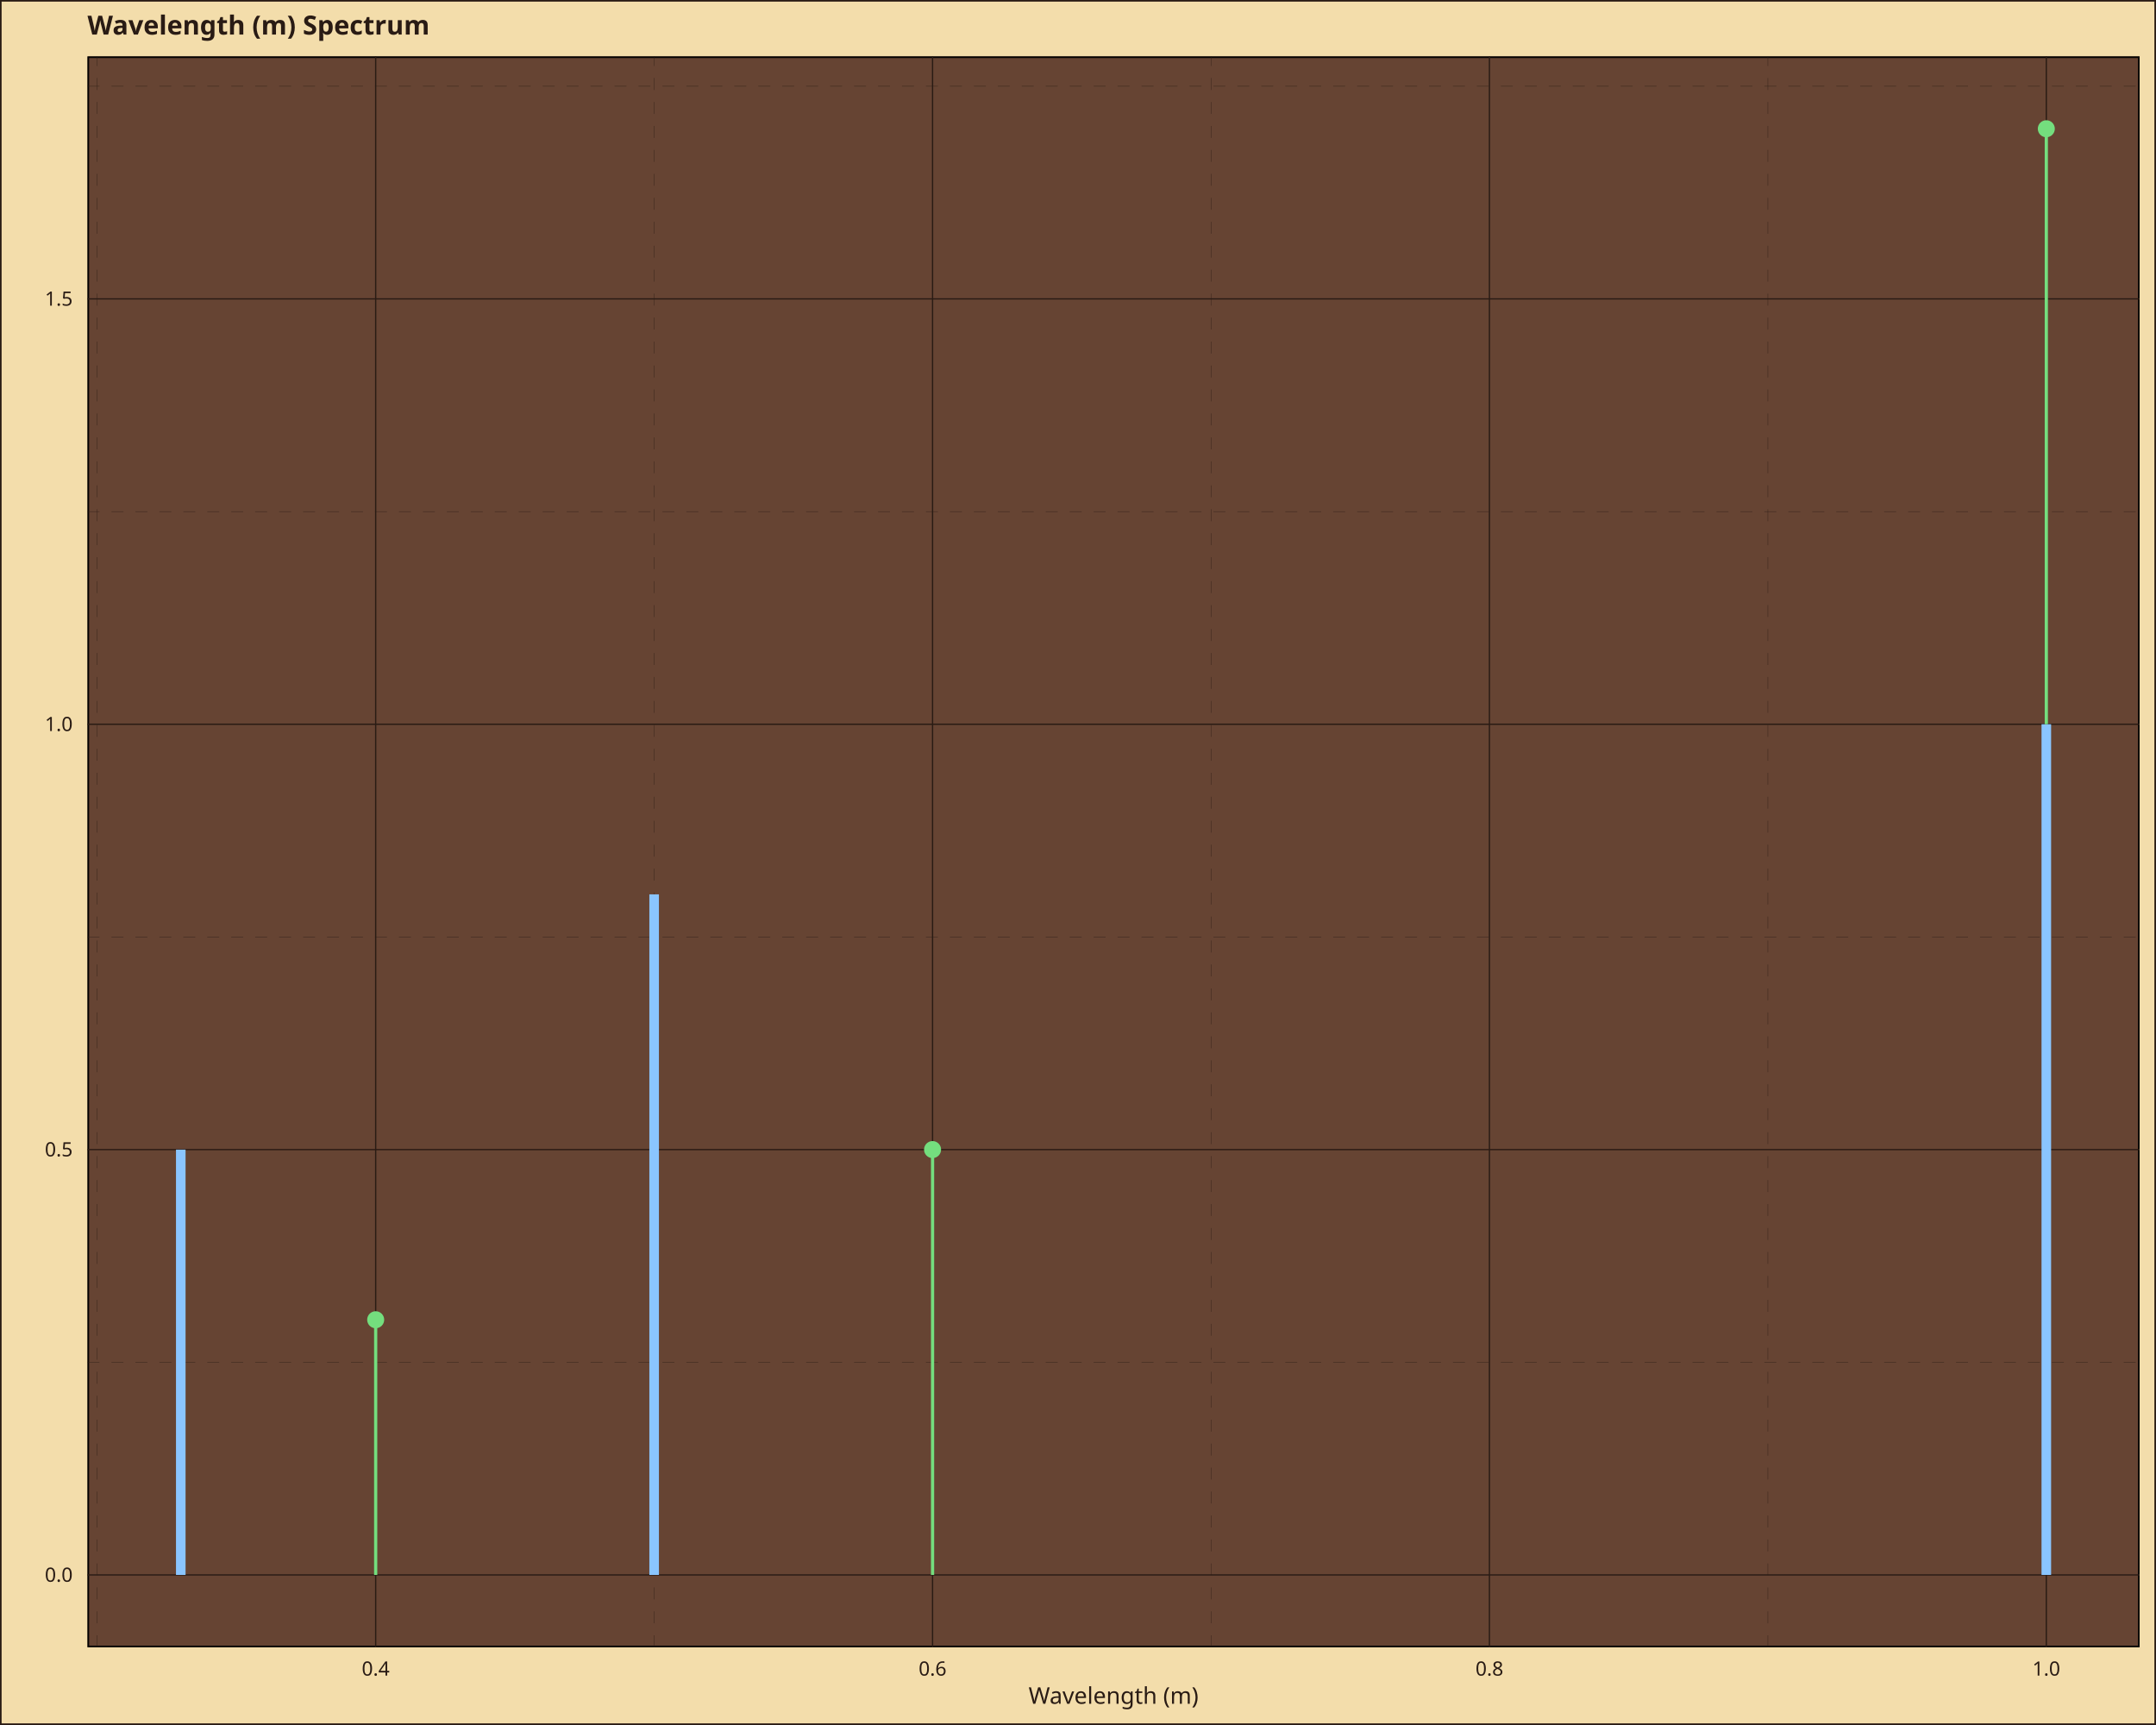
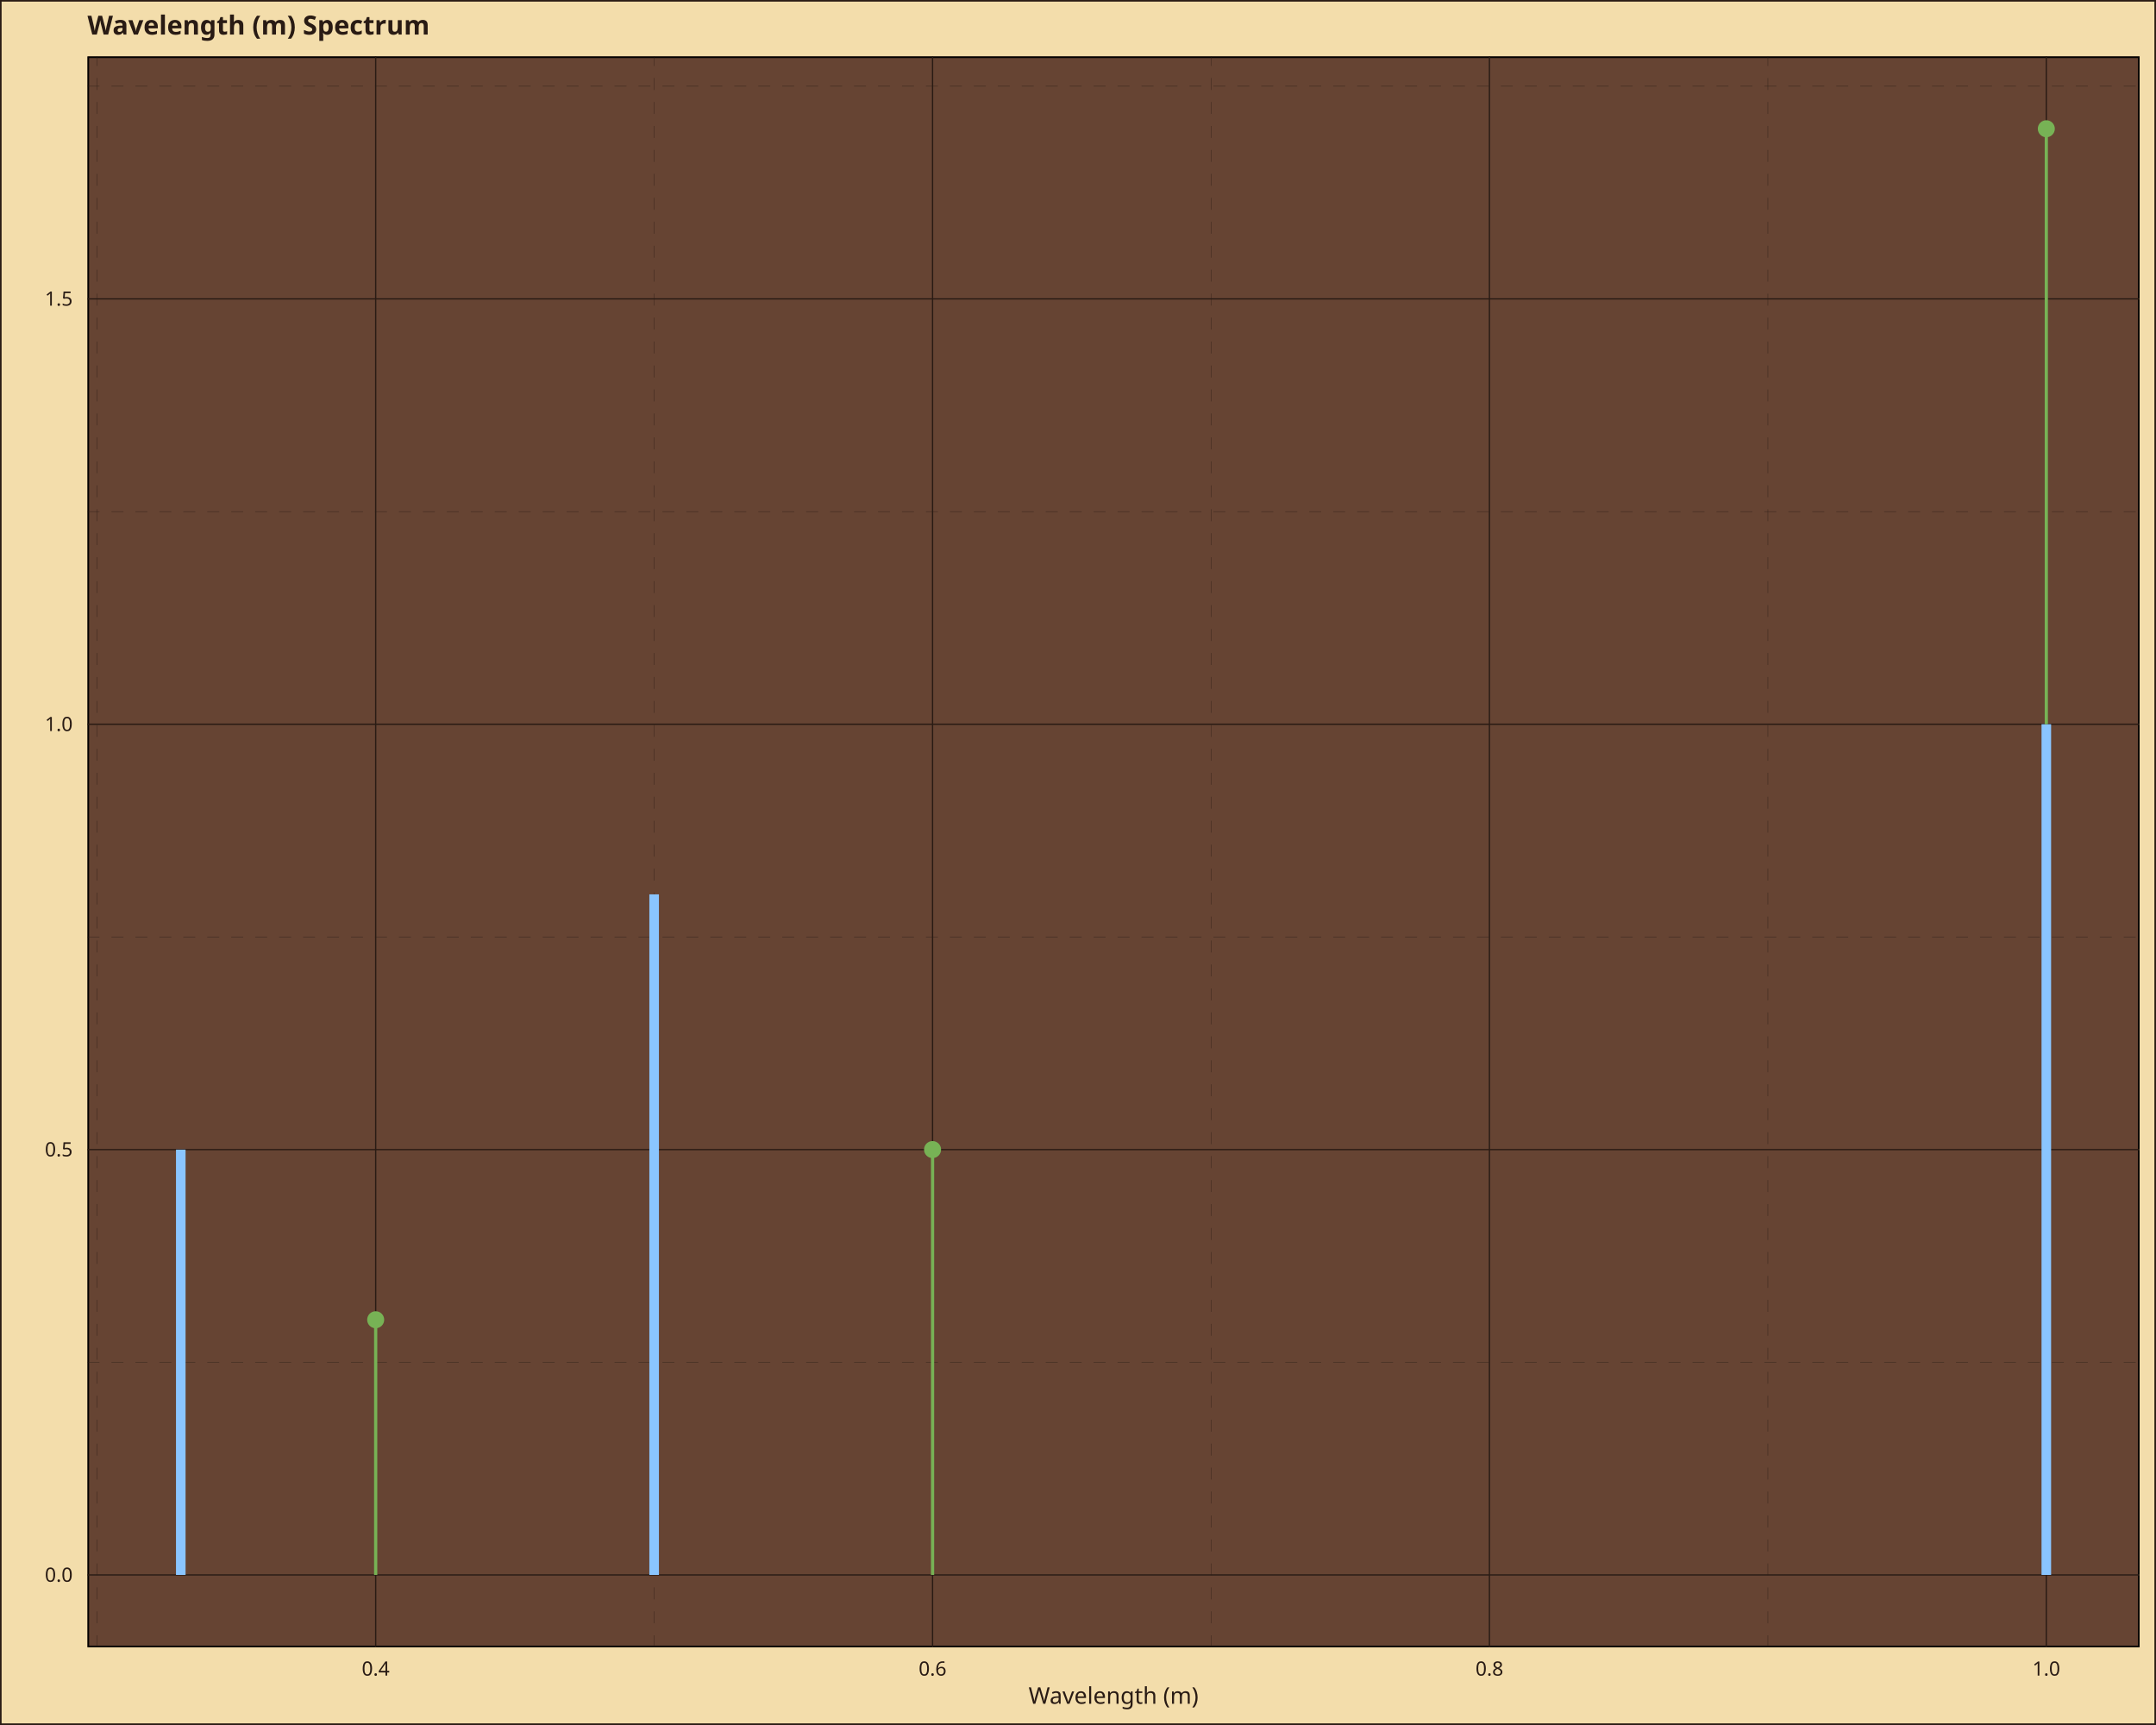
<svg xmlns="http://www.w3.org/2000/svg" class="svglite" data-engine-version="2.0" width="720.00pt" height="576.00pt" viewBox="0 0 720.00 576.00">
  <defs>
    <style type="text/css">
    .svglite line, .svglite polyline, .svglite polygon, .svglite path, .svglite rect, .svglite circle {
      fill: none;
      stroke: #000000;
      stroke-linecap: round;
      stroke-linejoin: round;
      stroke-miterlimit: 10.00;
    }
  </style>
  </defs>
  <rect width="100%" height="100%" style="stroke: none; fill: #FFFFFF;" />
  <defs>
    <clipPath id="cpMC4wMHw3MjAuMDB8MC4wMHw1NzYuMDA=">
      <rect x="0.00" y="0.00" width="720.00" height="576.00" />
    </clipPath>
  </defs>
  <g clip-path="url(#cpMC4wMHw3MjAuMDB8MC4wMHw1NzYuMDA=)">
    <rect x="0" y="0.00" width="720.00" height="576.00" style="stroke-width: 1.07; stroke: #291B14; fill: #F3DDAB;" />
  </g>
  <defs>
    <clipPath id="cpMjkuMjJ8NzE0LjUyfDE4Ljg0fDU1MC4wNA==">
      <rect x="29.22" y="18.84" width="685.30" height="531.20" />
    </clipPath>
  </defs>
  <g clip-path="url(#cpMjkuMjJ8NzE0LjUyfDE4Ljg0fDU1MC4wNA==)">
    <rect x="29.22" y="18.84" width="685.30" height="531.20" style="stroke-width: 1.07; fill: #664433;" />
    <polyline points="29.22,454.88 714.52,454.88 " style="stroke-width: 0.11; stroke: #291B14; stroke-dasharray: 4.00,4.00; stroke-linecap: butt;" />
    <polyline points="29.22,312.85 714.52,312.85 " style="stroke-width: 0.11; stroke: #291B14; stroke-dasharray: 4.00,4.00; stroke-linecap: butt;" />
    <polyline points="29.22,170.82 714.52,170.82 " style="stroke-width: 0.11; stroke: #291B14; stroke-dasharray: 4.00,4.00; stroke-linecap: butt;" />
    <polyline points="29.22,28.78 714.52,28.78 " style="stroke-width: 0.11; stroke: #291B14; stroke-dasharray: 4.00,4.00; stroke-linecap: butt;" />
    <polyline points="32.48,550.04 32.48,18.84 " style="stroke-width: 0.11; stroke: #291B14; stroke-dasharray: 4.00,4.00; stroke-linecap: butt;" />
    <polyline points="218.45,550.04 218.45,18.84 " style="stroke-width: 0.11; stroke: #291B14; stroke-dasharray: 4.00,4.00; stroke-linecap: butt;" />
    <polyline points="404.42,550.04 404.42,18.84 " style="stroke-width: 0.11; stroke: #291B14; stroke-dasharray: 4.00,4.00; stroke-linecap: butt;" />
    <polyline points="590.39,550.04 590.39,18.84 " style="stroke-width: 0.11; stroke: #291B14; stroke-dasharray: 4.00,4.00; stroke-linecap: butt;" />
    <polyline points="29.22,525.89 714.52,525.89 " style="stroke-width: 0.43; stroke: #291B14; stroke-linecap: butt;" />
    <polyline points="29.22,383.86 714.52,383.86 " style="stroke-width: 0.43; stroke: #291B14; stroke-linecap: butt;" />
    <polyline points="29.22,241.83 714.52,241.83 " style="stroke-width: 0.43; stroke: #291B14; stroke-linecap: butt;" />
    <polyline points="29.22,99.80 714.52,99.80 " style="stroke-width: 0.43; stroke: #291B14; stroke-linecap: butt;" />
    <polyline points="125.46,550.04 125.46,18.84 " style="stroke-width: 0.43; stroke: #291B14; stroke-linecap: butt;" />
    <polyline points="311.43,550.04 311.43,18.84 " style="stroke-width: 0.43; stroke: #291B14; stroke-linecap: butt;" />
    <polyline points="497.40,550.04 497.40,18.84 " style="stroke-width: 0.43; stroke: #291B14; stroke-linecap: butt;" />
    <polyline points="683.37,550.04 683.37,18.84 " style="stroke-width: 0.43; stroke: #291B14; stroke-linecap: butt;" />
    <line x1="60.37" y1="383.86" x2="60.37" y2="525.89" style="stroke-width: 3.20; stroke: #8AC5FF; stroke-linecap: butt;" />
    <line x1="218.45" y1="298.64" x2="218.45" y2="525.89" style="stroke-width: 3.20; stroke: #8AC5FF; stroke-linecap: butt;" />
    <line x1="683.37" y1="241.83" x2="683.37" y2="525.89" style="stroke-width: 3.20; stroke: #8AC5FF; stroke-linecap: butt;" />
-     <line x1="125.46" y1="525.89" x2="125.46" y2="440.68" style="stroke-width: 1.07; stroke: #74DE7E; stroke-linecap: butt;" />
-     <line x1="311.43" y1="525.89" x2="311.43" y2="383.86" style="stroke-width: 1.07; stroke: #74DE7E; stroke-linecap: butt;" />
-     <line x1="683.37" y1="241.83" x2="683.37" y2="42.99" style="stroke-width: 1.07; stroke: #74DE7E; stroke-linecap: butt;" />
-     <circle cx="125.46" cy="440.68" r="2.49" style="stroke-width: 0.71; stroke: #74DE7E; fill: #74DE7E;" />
-     <circle cx="311.43" cy="383.86" r="2.49" style="stroke-width: 0.71; stroke: #74DE7E; fill: #74DE7E;" />
-     <circle cx="683.37" cy="42.99" r="2.49" style="stroke-width: 0.71; stroke: #74DE7E; fill: #74DE7E;" />
+     <line x1="125.46" y1="525.89" x2="125.46" y2="440.68" style="stroke-width: 1.07; stroke: #77B255; stroke-linecap: butt;" />
+     <line x1="311.43" y1="525.89" x2="311.43" y2="383.86" style="stroke-width: 1.07; stroke: #77B255; stroke-linecap: butt;" />
+     <line x1="683.37" y1="241.83" x2="683.37" y2="42.99" style="stroke-width: 1.07; stroke: #77B255; stroke-linecap: butt;" />
+     <circle cx="125.46" cy="440.68" r="2.49" style="stroke-width: 0.71; stroke: #77B255; fill: #77B255;" />
+     <circle cx="311.43" cy="383.86" r="2.49" style="stroke-width: 0.71; stroke: #77B255; fill: #77B255;" />
+     <circle cx="683.37" cy="42.99" r="2.49" style="stroke-width: 0.71; stroke: #77B255; fill: #77B255;" />
  </g>
  <g clip-path="url(#cpMC4wMHw3MjAuMDB8MC4wMHw1NzYuMDA=)">
    <text x="24.29" y="528.17" text-anchor="end" style="font-size: 6.60px; fill: #291B14; font-family: sans;" textLength="9.18px" lengthAdjust="spacingAndGlyphs">0.0</text>
    <text x="24.29" y="386.13" text-anchor="end" style="font-size: 6.60px; fill: #291B14; font-family: sans;" textLength="9.18px" lengthAdjust="spacingAndGlyphs">0.5</text>
    <text x="24.29" y="244.10" text-anchor="end" style="font-size: 6.60px; fill: #291B14; font-family: sans;" textLength="9.18px" lengthAdjust="spacingAndGlyphs">1.0</text>
    <text x="24.29" y="102.07" text-anchor="end" style="font-size: 6.60px; fill: #291B14; font-family: sans;" textLength="9.18px" lengthAdjust="spacingAndGlyphs">1.5</text>
    <text x="125.46" y="559.51" text-anchor="middle" style="font-size: 6.60px; fill: #291B14; font-family: sans;" textLength="9.18px" lengthAdjust="spacingAndGlyphs">0.4</text>
    <text x="311.43" y="559.51" text-anchor="middle" style="font-size: 6.60px; fill: #291B14; font-family: sans;" textLength="9.18px" lengthAdjust="spacingAndGlyphs">0.6</text>
    <text x="497.40" y="559.51" text-anchor="middle" style="font-size: 6.60px; fill: #291B14; font-family: sans;" textLength="9.18px" lengthAdjust="spacingAndGlyphs">0.8</text>
    <text x="683.37" y="559.51" text-anchor="middle" style="font-size: 6.60px; fill: #291B14; font-family: sans;" textLength="9.18px" lengthAdjust="spacingAndGlyphs">1.0</text>
    <text x="371.87" y="568.92" text-anchor="middle" style="font-size: 7.70px; fill: #291B14; font-family: sans;" textLength="54.35px" lengthAdjust="spacingAndGlyphs">Wavelength (m)</text>
    <text x="29.22" y="11.54" style="font-size: 8.80px; font-weight: bold; fill: #291B14; font-family: sans;" textLength="102.23px" lengthAdjust="spacingAndGlyphs">Wavelength (m) Spectrum</text>
  </g>
</svg>
